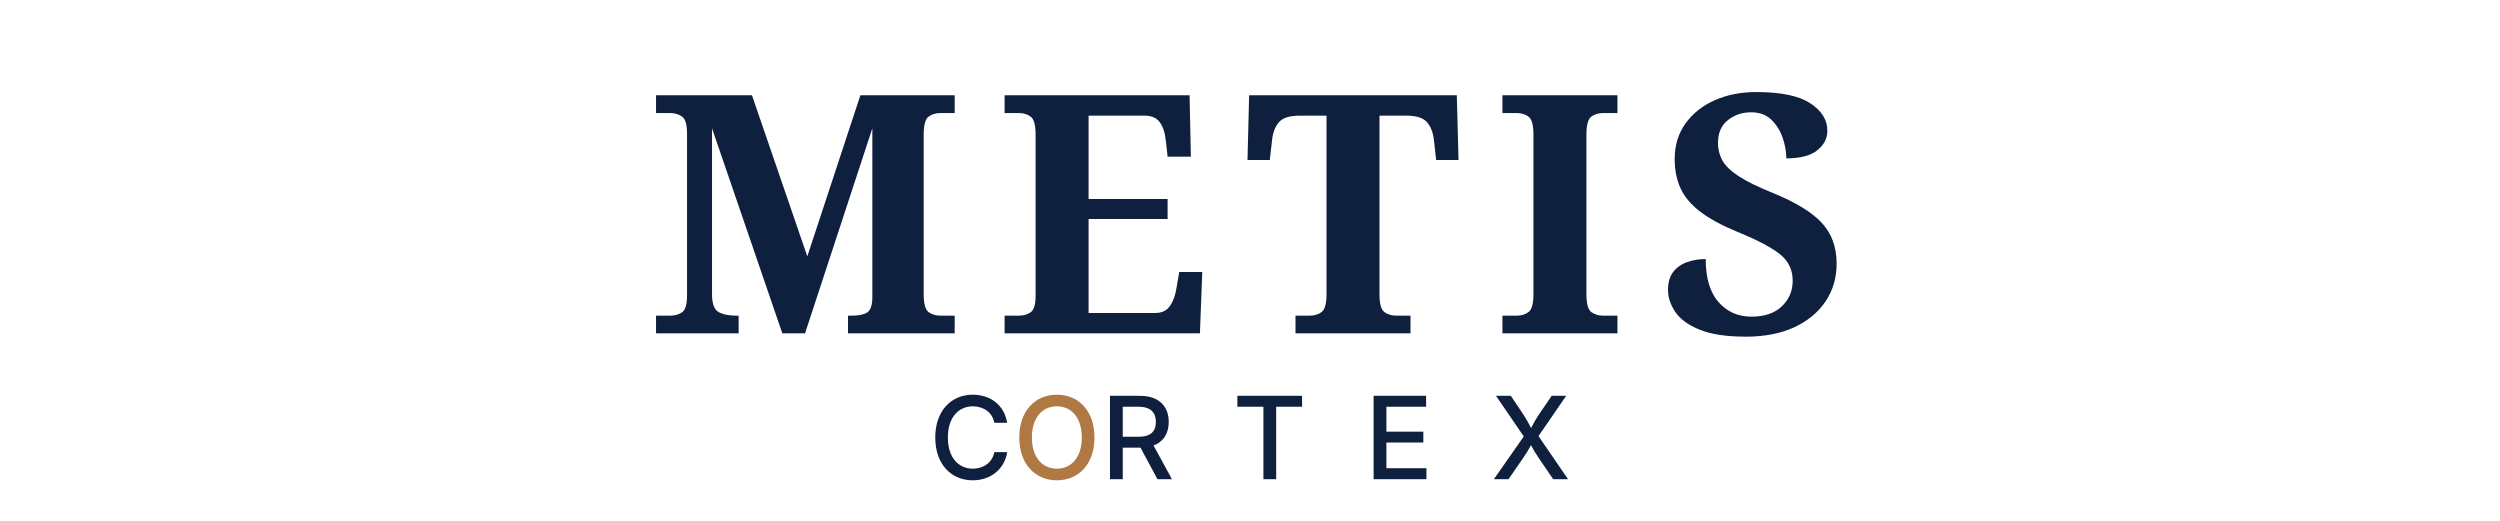
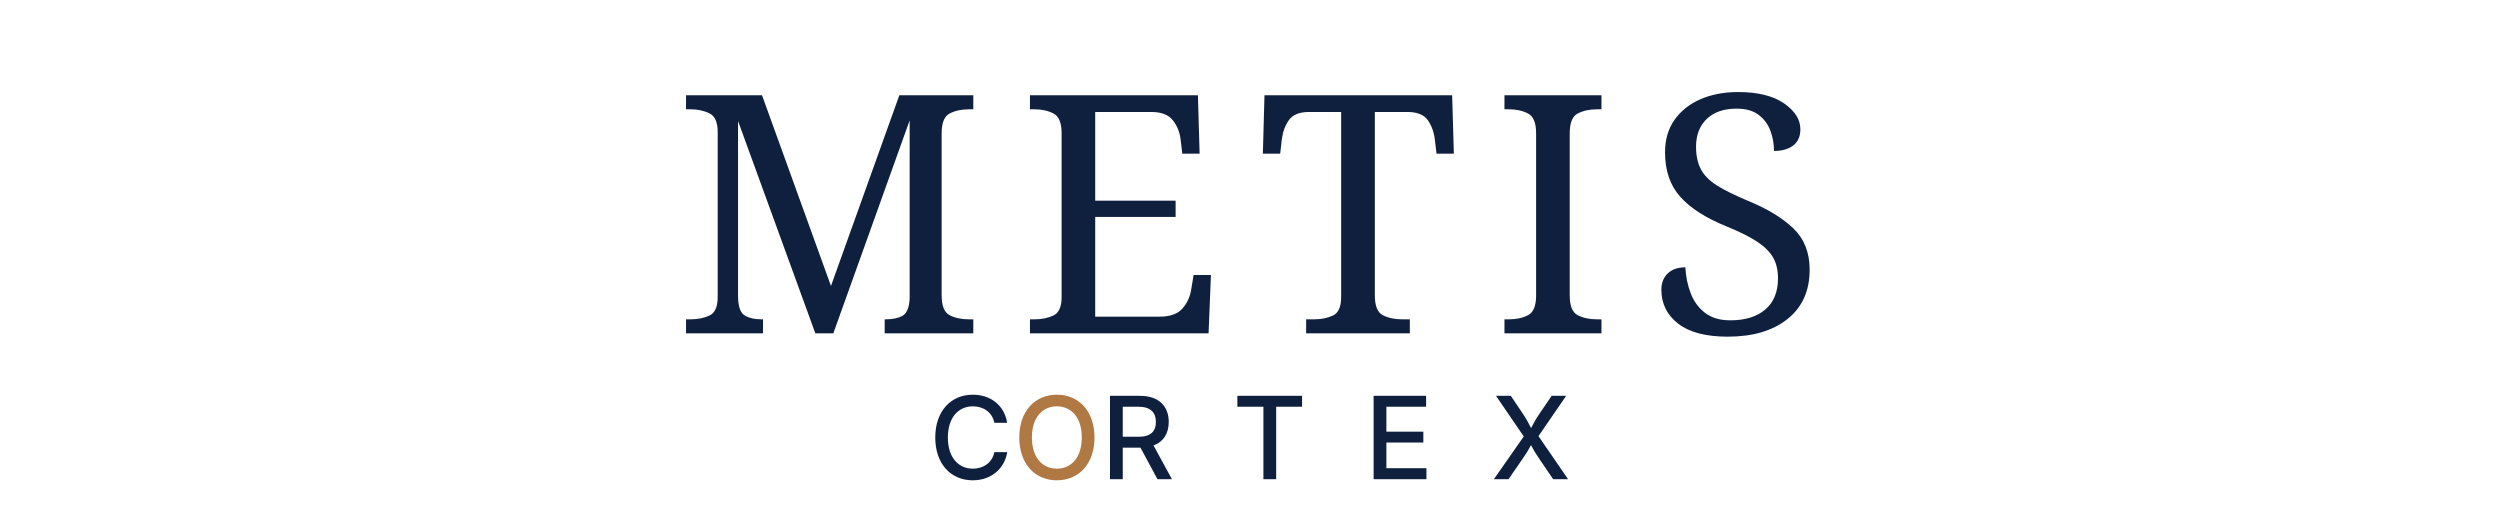
<svg xmlns="http://www.w3.org/2000/svg" viewBox="0 0 480 100">
-   <text x="240" y="64" text-anchor="middle" font-family="'Cormorant Garamond', 'Tiempos Headline', 'GT Sectra', Georgia, serif" font-size="64" font-weight="600" letter-spacing="6" fill="#0f203f">METIS</text>
+   <text x="240" y="64" text-anchor="middle" font-family="'Cormorant Garamond', 'Tiempos Headline', 'GT Sectra', Georgia, serif" font-size="64" font-weight="500" letter-spacing="6" fill="#0f203f">METIS</text>
  <text x="240" y="92" text-anchor="middle" font-family="'Inter', 'IBM Plex Sans', -apple-system, Helvetica, sans-serif" font-size="22" font-weight="500" letter-spacing="11" fill="#0f203f">C<tspan fill="#b07843">O</tspan>RTEX</text>
</svg>
